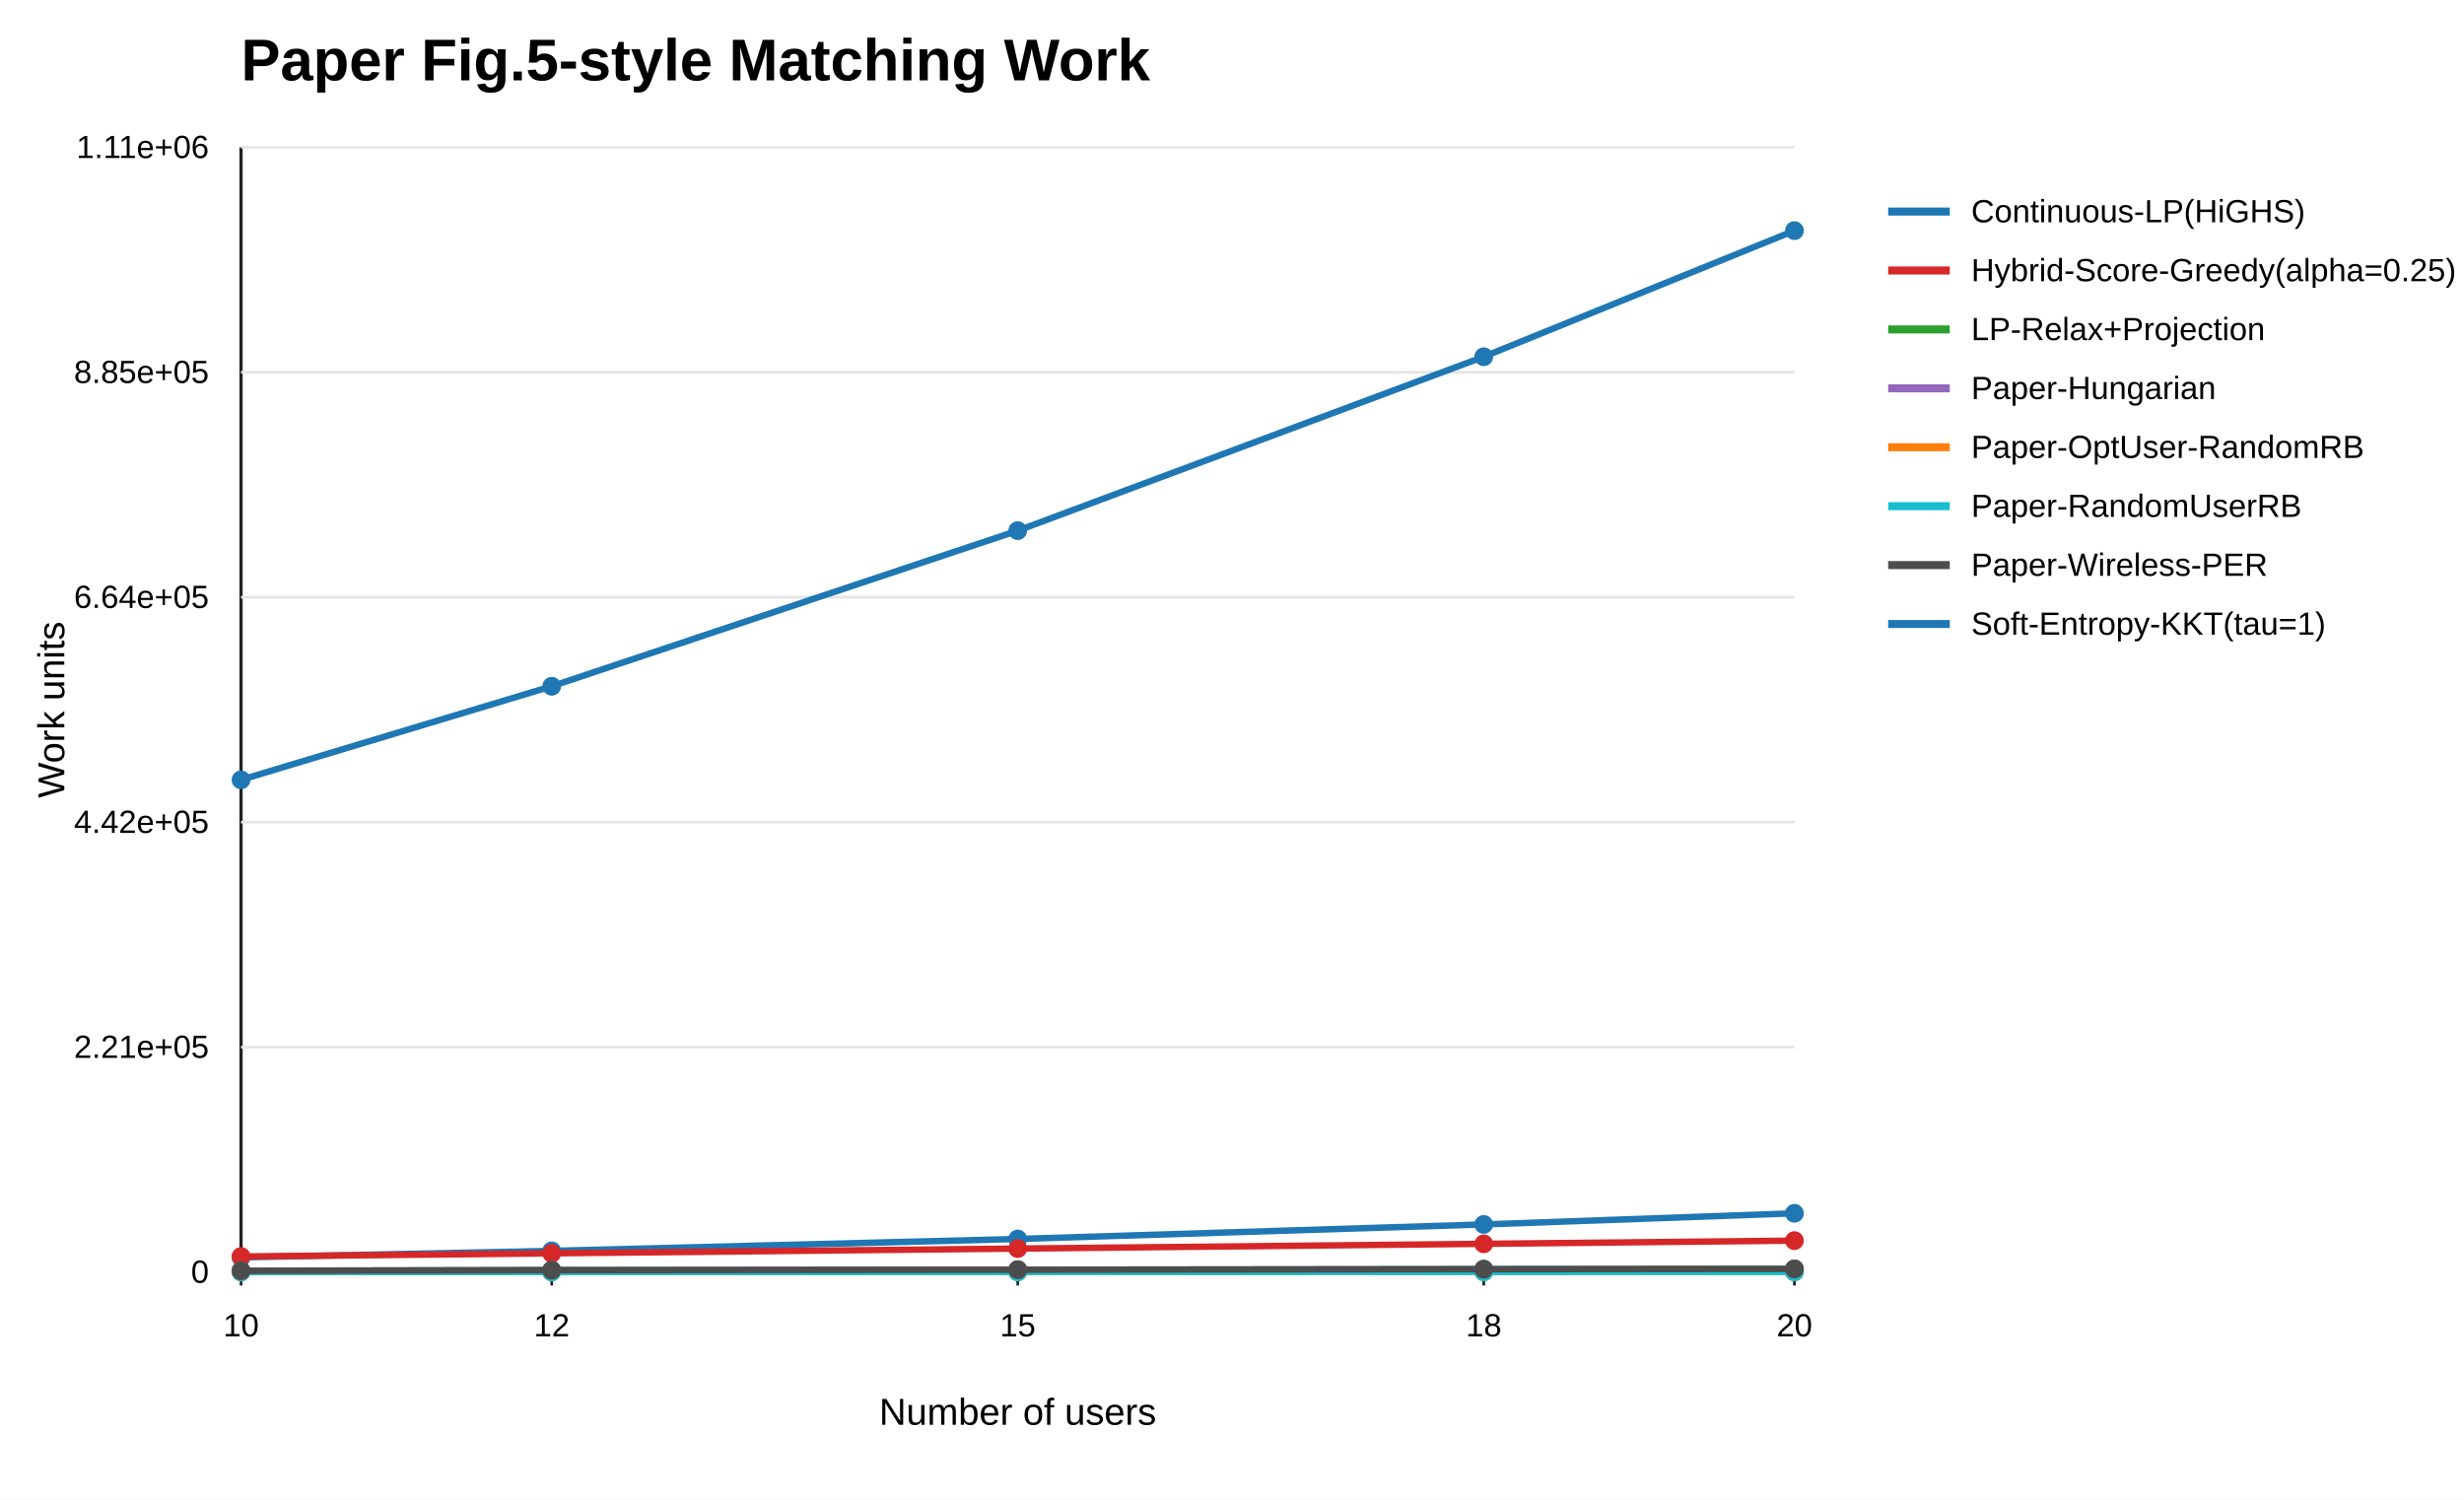
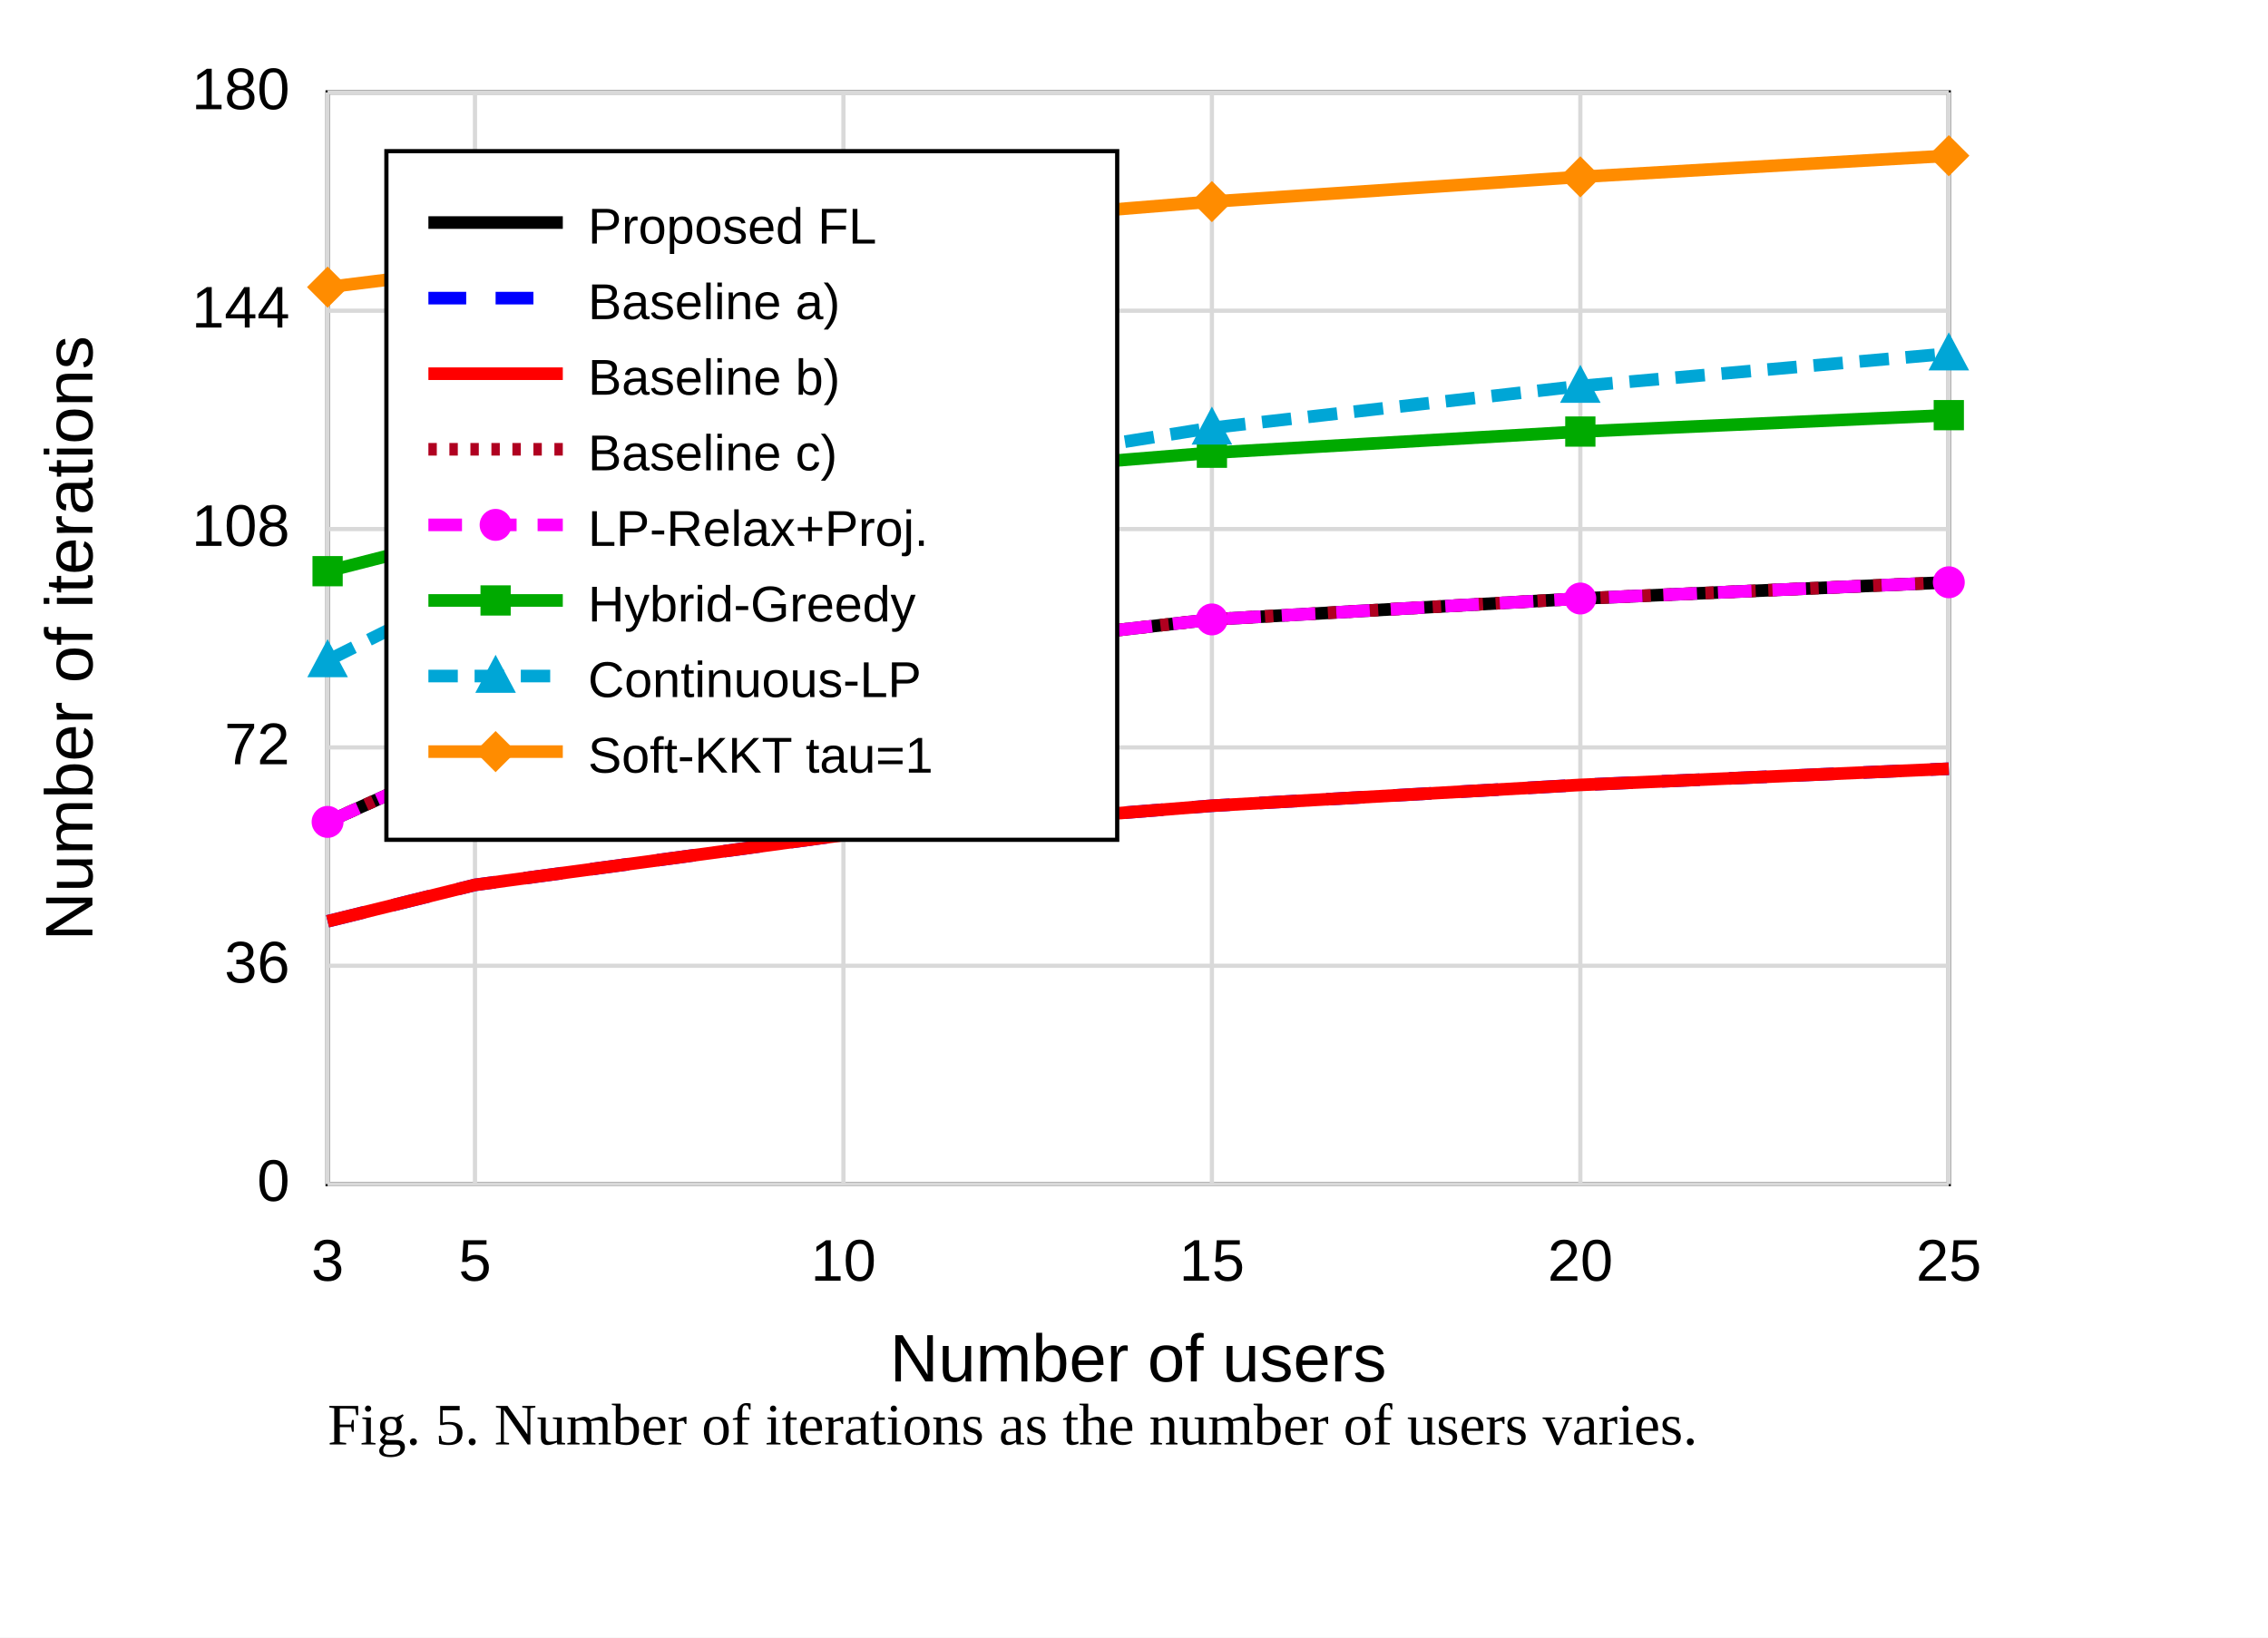
- <svg xmlns="http://www.w3.org/2000/svg" width="920" height="560" viewBox="0 0 920 560">
+ <svg xmlns="http://www.w3.org/2000/svg" width="540" height="390" viewBox="0 0 540 390">
  <rect width="100%" height="100%" fill="#ffffff" />
-   <text x="90" y="30" font-family="Arial, sans-serif" font-size="22" font-weight="700">Paper Fig.5-style Matching Work</text>
-   <line x1="90" y1="475" x2="670" y2="475" stroke="#222" stroke-width="1.2" />
-   <line x1="90" y1="55" x2="90" y2="475" stroke="#222" stroke-width="1.2" />
-   <line x1="90" y1="475.00" x2="670" y2="475.00" stroke="#e5e5e5" />
-   <text x="78" y="479.00" text-anchor="end" font-family="Arial, sans-serif" font-size="12">0</text>
-   <line x1="90" y1="391.00" x2="670" y2="391.00" stroke="#e5e5e5" />
-   <text x="78" y="395.00" text-anchor="end" font-family="Arial, sans-serif" font-size="12">2.21e+05</text>
-   <line x1="90" y1="307.00" x2="670" y2="307.00" stroke="#e5e5e5" />
-   <text x="78" y="311.00" text-anchor="end" font-family="Arial, sans-serif" font-size="12">4.42e+05</text>
-   <line x1="90" y1="223.00" x2="670" y2="223.00" stroke="#e5e5e5" />
-   <text x="78" y="227.00" text-anchor="end" font-family="Arial, sans-serif" font-size="12">6.64e+05</text>
-   <line x1="90" y1="139.00" x2="670" y2="139.00" stroke="#e5e5e5" />
-   <text x="78" y="143.00" text-anchor="end" font-family="Arial, sans-serif" font-size="12">8.85e+05</text>
-   <line x1="90" y1="55.00" x2="670" y2="55.00" stroke="#e5e5e5" />
-   <text x="78" y="59.00" text-anchor="end" font-family="Arial, sans-serif" font-size="12">1.11e+06</text>
-   <line x1="90.00" y1="475" x2="90.00" y2="480" stroke="#222" />
-   <text x="90.00" y="499" text-anchor="middle" font-family="Arial, sans-serif" font-size="12">10</text>
-   <line x1="206.00" y1="475" x2="206.00" y2="480" stroke="#222" />
-   <text x="206.00" y="499" text-anchor="middle" font-family="Arial, sans-serif" font-size="12">12</text>
-   <line x1="380.00" y1="475" x2="380.00" y2="480" stroke="#222" />
-   <text x="380.00" y="499" text-anchor="middle" font-family="Arial, sans-serif" font-size="12">15</text>
-   <line x1="554.00" y1="475" x2="554.00" y2="480" stroke="#222" />
-   <text x="554.00" y="499" text-anchor="middle" font-family="Arial, sans-serif" font-size="12">18</text>
-   <line x1="670.00" y1="475" x2="670.00" y2="480" stroke="#222" />
-   <text x="670.00" y="499" text-anchor="middle" font-family="Arial, sans-serif" font-size="12">20</text>
-   <polyline points="90.00,469.49 206.00,467.07 380.00,462.63 554.00,457.20 670.00,453.04" fill="none" stroke="#1f77b4" stroke-width="2.4" />
-   <circle cx="90.00" cy="469.49" r="3.5" fill="#1f77b4" />
-   <circle cx="206.00" cy="467.07" r="3.5" fill="#1f77b4" />
-   <circle cx="380.00" cy="462.63" r="3.5" fill="#1f77b4" />
-   <circle cx="554.00" cy="457.20" r="3.5" fill="#1f77b4" />
-   <circle cx="670.00" cy="453.04" r="3.5" fill="#1f77b4" />
-   <line x1="705" y1="79" x2="728" y2="79" stroke="#1f77b4" stroke-width="3" />
-   <text x="736" y="83" font-family="Arial, sans-serif" font-size="12">Continuous-LP(HiGHS)</text>
-   <polyline points="90.00,469.17 206.00,467.99 380.00,466.22 554.00,464.44 670.00,463.25" fill="none" stroke="#d62728" stroke-width="2.4" />
-   <circle cx="90.00" cy="469.17" r="3.5" fill="#d62728" />
-   <circle cx="206.00" cy="467.99" r="3.5" fill="#d62728" />
-   <circle cx="380.00" cy="466.22" r="3.5" fill="#d62728" />
-   <circle cx="554.00" cy="464.44" r="3.5" fill="#d62728" />
-   <circle cx="670.00" cy="463.25" r="3.5" fill="#d62728" />
-   <line x1="705" y1="101" x2="728" y2="101" stroke="#d62728" stroke-width="3" />
-   <text x="736" y="105" font-family="Arial, sans-serif" font-size="12">Hybrid-Score-Greedy(alpha=0.25)</text>
-   <polyline points="90.00,474.50 206.00,474.29 380.00,474.11 554.00,473.93 670.00,473.82" fill="none" stroke="#2ca02c" stroke-width="2.4" />
-   <circle cx="90.00" cy="474.50" r="3.5" fill="#2ca02c" />
-   <circle cx="206.00" cy="474.29" r="3.5" fill="#2ca02c" />
-   <circle cx="380.00" cy="474.11" r="3.5" fill="#2ca02c" />
-   <circle cx="554.00" cy="473.93" r="3.5" fill="#2ca02c" />
-   <circle cx="670.00" cy="473.82" r="3.5" fill="#2ca02c" />
-   <line x1="705" y1="123" x2="728" y2="123" stroke="#2ca02c" stroke-width="3" />
-   <text x="736" y="127" font-family="Arial, sans-serif" font-size="12">LP-Relax+Projection</text>
-   <polyline points="90.00,474.50 206.00,474.29 380.00,474.11 554.00,473.93 670.00,473.82" fill="none" stroke="#9467bd" stroke-width="2.4" />
-   <circle cx="90.00" cy="474.50" r="3.5" fill="#9467bd" />
-   <circle cx="206.00" cy="474.29" r="3.5" fill="#9467bd" />
-   <circle cx="380.00" cy="474.11" r="3.5" fill="#9467bd" />
-   <circle cx="554.00" cy="473.93" r="3.5" fill="#9467bd" />
-   <circle cx="670.00" cy="473.82" r="3.5" fill="#9467bd" />
-   <line x1="705" y1="145" x2="728" y2="145" stroke="#9467bd" stroke-width="3" />
-   <text x="736" y="149" font-family="Arial, sans-serif" font-size="12">Paper-Hungarian</text>
-   <polyline points="90.00,474.95 206.00,474.95 380.00,474.93 554.00,474.92 670.00,474.91" fill="none" stroke="#ff7f0e" stroke-width="2.4" />
-   <circle cx="90.00" cy="474.95" r="3.5" fill="#ff7f0e" />
-   <circle cx="206.00" cy="474.95" r="3.5" fill="#ff7f0e" />
-   <circle cx="380.00" cy="474.93" r="3.5" fill="#ff7f0e" />
-   <circle cx="554.00" cy="474.92" r="3.5" fill="#ff7f0e" />
-   <circle cx="670.00" cy="474.91" r="3.5" fill="#ff7f0e" />
-   <line x1="705" y1="167" x2="728" y2="167" stroke="#ff7f0e" stroke-width="3" />
-   <text x="736" y="171" font-family="Arial, sans-serif" font-size="12">Paper-OptUser-RandomRB</text>
-   <polyline points="90.00,474.95 206.00,474.95 380.00,474.93 554.00,474.92 670.00,474.91" fill="none" stroke="#17becf" stroke-width="2.4" />
-   <circle cx="90.00" cy="474.95" r="3.5" fill="#17becf" />
-   <circle cx="206.00" cy="474.95" r="3.5" fill="#17becf" />
-   <circle cx="380.00" cy="474.93" r="3.5" fill="#17becf" />
-   <circle cx="554.00" cy="474.92" r="3.5" fill="#17becf" />
-   <circle cx="670.00" cy="474.91" r="3.5" fill="#17becf" />
-   <line x1="705" y1="189" x2="728" y2="189" stroke="#17becf" stroke-width="3" />
-   <text x="736" y="193" font-family="Arial, sans-serif" font-size="12">Paper-RandomUserRB</text>
-   <polyline points="90.00,474.50 206.00,474.29 380.00,474.11 554.00,473.93 670.00,473.82" fill="none" stroke="#4d4d4d" stroke-width="2.4" />
-   <circle cx="90.00" cy="474.50" r="3.5" fill="#4d4d4d" />
-   <circle cx="206.00" cy="474.29" r="3.5" fill="#4d4d4d" />
-   <circle cx="380.00" cy="474.11" r="3.5" fill="#4d4d4d" />
-   <circle cx="554.00" cy="473.93" r="3.5" fill="#4d4d4d" />
-   <circle cx="670.00" cy="473.82" r="3.5" fill="#4d4d4d" />
-   <line x1="705" y1="211" x2="728" y2="211" stroke="#4d4d4d" stroke-width="3" />
-   <text x="736" y="215" font-family="Arial, sans-serif" font-size="12">Paper-Wireless-PER</text>
-   <polyline points="90.00,291.19 206.00,256.25 380.00,198.14 554.00,133.20 670.00,86.11" fill="none" stroke="#1f77b4" stroke-width="2.4" />
-   <circle cx="90.00" cy="291.19" r="3.5" fill="#1f77b4" />
-   <circle cx="206.00" cy="256.25" r="3.5" fill="#1f77b4" />
-   <circle cx="380.00" cy="198.14" r="3.5" fill="#1f77b4" />
-   <circle cx="554.00" cy="133.20" r="3.5" fill="#1f77b4" />
-   <circle cx="670.00" cy="86.11" r="3.5" fill="#1f77b4" />
-   <line x1="705" y1="233" x2="728" y2="233" stroke="#1f77b4" stroke-width="3" />
-   <text x="736" y="237" font-family="Arial, sans-serif" font-size="12">Soft-Entropy-KKT(tau=1)</text>
-   <text x="380.0" y="532" text-anchor="middle" font-family="Arial, sans-serif" font-size="14">Number of users</text>
-   <text transform="translate(24 265.0) rotate(-90)" text-anchor="middle" font-family="Arial, sans-serif" font-size="14">Work units</text>
+   <rect x="78" y="22" width="386" height="260" fill="#ffffff" stroke="#000000" stroke-width="1" />
+   <line x1="78" y1="282.00" x2="464" y2="282.00" stroke="#d9d9d9" stroke-width="1" />
+   <text x="69" y="286.00" text-anchor="end" font-family="Arial, Helvetica, sans-serif" font-size="14">0</text>
+   <line x1="78" y1="230.00" x2="464" y2="230.00" stroke="#d9d9d9" stroke-width="1" />
+   <text x="69" y="234.00" text-anchor="end" font-family="Arial, Helvetica, sans-serif" font-size="14">36</text>
+   <line x1="78" y1="178.00" x2="464" y2="178.00" stroke="#d9d9d9" stroke-width="1" />
+   <text x="69" y="182.00" text-anchor="end" font-family="Arial, Helvetica, sans-serif" font-size="14">72</text>
+   <line x1="78" y1="126.00" x2="464" y2="126.00" stroke="#d9d9d9" stroke-width="1" />
+   <text x="69" y="130.00" text-anchor="end" font-family="Arial, Helvetica, sans-serif" font-size="14">108</text>
+   <line x1="78" y1="74.00" x2="464" y2="74.00" stroke="#d9d9d9" stroke-width="1" />
+   <text x="69" y="78.00" text-anchor="end" font-family="Arial, Helvetica, sans-serif" font-size="14">144</text>
+   <line x1="78" y1="22.00" x2="464" y2="22.00" stroke="#d9d9d9" stroke-width="1" />
+   <text x="69" y="26.00" text-anchor="end" font-family="Arial, Helvetica, sans-serif" font-size="14">180</text>
+   <line x1="78.00" y1="22" x2="78.00" y2="282" stroke="#d9d9d9" stroke-width="1" />
+   <text x="78.00" y="305" text-anchor="middle" font-family="Arial, Helvetica, sans-serif" font-size="14">3</text>
+   <line x1="113.09" y1="22" x2="113.09" y2="282" stroke="#d9d9d9" stroke-width="1" />
+   <text x="113.09" y="305" text-anchor="middle" font-family="Arial, Helvetica, sans-serif" font-size="14">5</text>
+   <line x1="200.82" y1="22" x2="200.82" y2="282" stroke="#d9d9d9" stroke-width="1" />
+   <text x="200.82" y="305" text-anchor="middle" font-family="Arial, Helvetica, sans-serif" font-size="14">10</text>
+   <line x1="288.55" y1="22" x2="288.55" y2="282" stroke="#d9d9d9" stroke-width="1" />
+   <text x="288.55" y="305" text-anchor="middle" font-family="Arial, Helvetica, sans-serif" font-size="14">15</text>
+   <line x1="376.27" y1="22" x2="376.27" y2="282" stroke="#d9d9d9" stroke-width="1" />
+   <text x="376.27" y="305" text-anchor="middle" font-family="Arial, Helvetica, sans-serif" font-size="14">20</text>
+   <line x1="464.00" y1="22" x2="464.00" y2="282" stroke="#d9d9d9" stroke-width="1" />
+   <text x="464.00" y="305" text-anchor="middle" font-family="Arial, Helvetica, sans-serif" font-size="14">25</text>
+   <text x="271.0" y="329" text-anchor="middle" font-family="Arial, Helvetica, sans-serif" font-size="16">Number of users</text>
+   <text transform="translate(22 152.0) rotate(-90)" text-anchor="middle" font-family="Arial, Helvetica, sans-serif" font-size="16">Number of iterations</text>
+   <polyline points="78.00,195.74 113.09,179.93 200.82,157.44 288.55,147.52 376.27,142.54 464.00,138.67" fill="none" stroke="#000000" stroke-width="3" />
+   <polyline points="78.00,219.41 113.09,210.74 200.82,198.87 288.55,191.89 376.27,186.93 464.00,183.08" fill="none" stroke="#0000ff" stroke-width="3" stroke-dasharray="9 7" />
+   <polyline points="78.00,219.41 113.09,210.74 200.82,198.87 288.55,191.89 376.27,186.93 464.00,183.08" fill="none" stroke="#ff0000" stroke-width="3" />
+   <polyline points="78.00,195.74 113.09,179.93 200.82,157.44 288.55,147.52 376.27,142.54 464.00,138.67" fill="none" stroke="#b00020" stroke-width="3" stroke-dasharray="2 3" />
+   <polyline points="78.00,195.74 113.09,179.93 200.82,157.44 288.55,147.52 376.27,142.54 464.00,138.67" fill="none" stroke="#ff00ff" stroke-width="3" stroke-dasharray="8 5" />
+   <circle cx="78.00" cy="195.74" r="3.3" fill="#ff00ff" stroke="#ff00ff" />
+   <circle cx="113.09" cy="179.93" r="3.3" fill="#ff00ff" stroke="#ff00ff" />
+   <circle cx="200.82" cy="157.44" r="3.3" fill="#ff00ff" stroke="#ff00ff" />
+   <circle cx="288.55" cy="147.52" r="3.3" fill="#ff00ff" stroke="#ff00ff" />
+   <circle cx="376.27" cy="142.54" r="3.3" fill="#ff00ff" stroke="#ff00ff" />
+   <circle cx="464.00" cy="138.67" r="3.3" fill="#ff00ff" stroke="#ff00ff" />
+   <polyline points="78.00,136.03 113.09,127.08 200.82,114.93 288.55,107.82 376.27,102.78 464.00,98.87" fill="none" stroke="#00aa00" stroke-width="3" />
+   <rect x="74.90" y="132.93" width="6.2" height="6.2" fill="#00aa00" stroke="#00aa00" />
+   <rect x="109.99" y="123.98" width="6.2" height="6.2" fill="#00aa00" stroke="#00aa00" />
+   <rect x="197.72" y="111.83" width="6.2" height="6.2" fill="#00aa00" stroke="#00aa00" />
+   <rect x="285.45" y="104.72" width="6.2" height="6.2" fill="#00aa00" stroke="#00aa00" />
+   <rect x="373.17" y="99.68" width="6.2" height="6.2" fill="#00aa00" stroke="#00aa00" />
+   <rect x="460.90" y="95.77" width="6.2" height="6.2" fill="#00aa00" stroke="#00aa00" />
+   <polyline points="78.00,157.28 113.09,139.77 200.82,115.89 288.55,101.88 376.27,91.93 464.00,84.21" fill="none" stroke="#00a6d6" stroke-width="3" stroke-dasharray="7 4" />
+   <polygon points="78.00,153.28 74.00,160.78 82.00,160.78" fill="#00a6d6" stroke="#00a6d6" />
+   <polygon points="113.09,135.77 109.09,143.27 117.09,143.27" fill="#00a6d6" stroke="#00a6d6" />
+   <polygon points="200.82,111.89 196.82,119.39 204.82,119.39" fill="#00a6d6" stroke="#00a6d6" />
+   <polygon points="288.55,97.88 284.55,105.38 292.55,105.38" fill="#00a6d6" stroke="#00a6d6" />
+   <polygon points="376.27,87.93 372.27,95.43 380.27,95.43" fill="#00a6d6" stroke="#00a6d6" />
+   <polygon points="464.00,80.21 460.00,87.71 468.00,87.71" fill="#00a6d6" stroke="#00a6d6" />
+   <polyline points="78.00,68.38 113.09,64.04 200.82,55.11 288.55,48.01 376.27,42.12 464.00,37.08" fill="none" stroke="#ff8c00" stroke-width="3" />
+   <polygon points="78.00,64.18 73.80,68.38 78.00,72.58 82.20,68.38" fill="#ff8c00" stroke="#ff8c00" />
+   <polygon points="113.09,59.84 108.89,64.04 113.09,68.24 117.29,64.04" fill="#ff8c00" stroke="#ff8c00" />
+   <polygon points="200.82,50.91 196.62,55.11 200.82,59.31 205.02,55.11" fill="#ff8c00" stroke="#ff8c00" />
+   <polygon points="288.55,43.81 284.35,48.01 288.55,52.21 292.75,48.01" fill="#ff8c00" stroke="#ff8c00" />
+   <polygon points="376.27,37.92 372.07,42.12 376.27,46.32 380.47,42.12" fill="#ff8c00" stroke="#ff8c00" />
+   <polygon points="464.00,32.88 459.80,37.08 464.00,41.28 468.20,37.08" fill="#ff8c00" stroke="#ff8c00" />
+   <rect x="92" y="36" width="174" height="164" fill="#ffffff" stroke="#000000" stroke-width="1" />
+   <line x1="102" y1="53" x2="134" y2="53" stroke="#000000" stroke-width="3" />
+   <text x="140" y="58" font-family="Arial, Helvetica, sans-serif" font-size="12">Proposed FL</text>
+   <line x1="102" y1="71" x2="134" y2="71" stroke="#0000ff" stroke-width="3" stroke-dasharray="9 7" />
+   <text x="140" y="76" font-family="Arial, Helvetica, sans-serif" font-size="12">Baseline a)</text>
+   <line x1="102" y1="89" x2="134" y2="89" stroke="#ff0000" stroke-width="3" />
+   <text x="140" y="94" font-family="Arial, Helvetica, sans-serif" font-size="12">Baseline b)</text>
+   <line x1="102" y1="107" x2="134" y2="107" stroke="#b00020" stroke-width="3" stroke-dasharray="2 3" />
+   <text x="140" y="112" font-family="Arial, Helvetica, sans-serif" font-size="12">Baseline c)</text>
+   <line x1="102" y1="125" x2="134" y2="125" stroke="#ff00ff" stroke-width="3" stroke-dasharray="8 5" />
+   <circle cx="118.00" cy="125.00" r="3.3" fill="#ff00ff" stroke="#ff00ff" />
+   <text x="140" y="130" font-family="Arial, Helvetica, sans-serif" font-size="12">LP-Relax+Proj.</text>
+   <line x1="102" y1="143" x2="134" y2="143" stroke="#00aa00" stroke-width="3" />
+   <rect x="114.90" y="139.90" width="6.2" height="6.2" fill="#00aa00" stroke="#00aa00" />
+   <text x="140" y="148" font-family="Arial, Helvetica, sans-serif" font-size="12">Hybrid-Greedy</text>
+   <line x1="102" y1="161" x2="134" y2="161" stroke="#00a6d6" stroke-width="3" stroke-dasharray="7 4" />
+   <polygon points="118.00,157.00 114.00,164.50 122.00,164.50" fill="#00a6d6" stroke="#00a6d6" />
+   <text x="140" y="166" font-family="Arial, Helvetica, sans-serif" font-size="12">Continuous-LP</text>
+   <line x1="102" y1="179" x2="134" y2="179" stroke="#ff8c00" stroke-width="3" />
+   <polygon points="118.00,174.80 113.80,179.00 118.00,183.20 122.20,179.00" fill="#ff8c00" stroke="#ff8c00" />
+   <text x="140" y="184" font-family="Arial, Helvetica, sans-serif" font-size="12">Soft-KKT tau=1</text>
+   <text x="78" y="344" font-family="Times New Roman, serif" font-size="14">Fig. 5. Number of iterations as the number of users varies.</text>
</svg>
